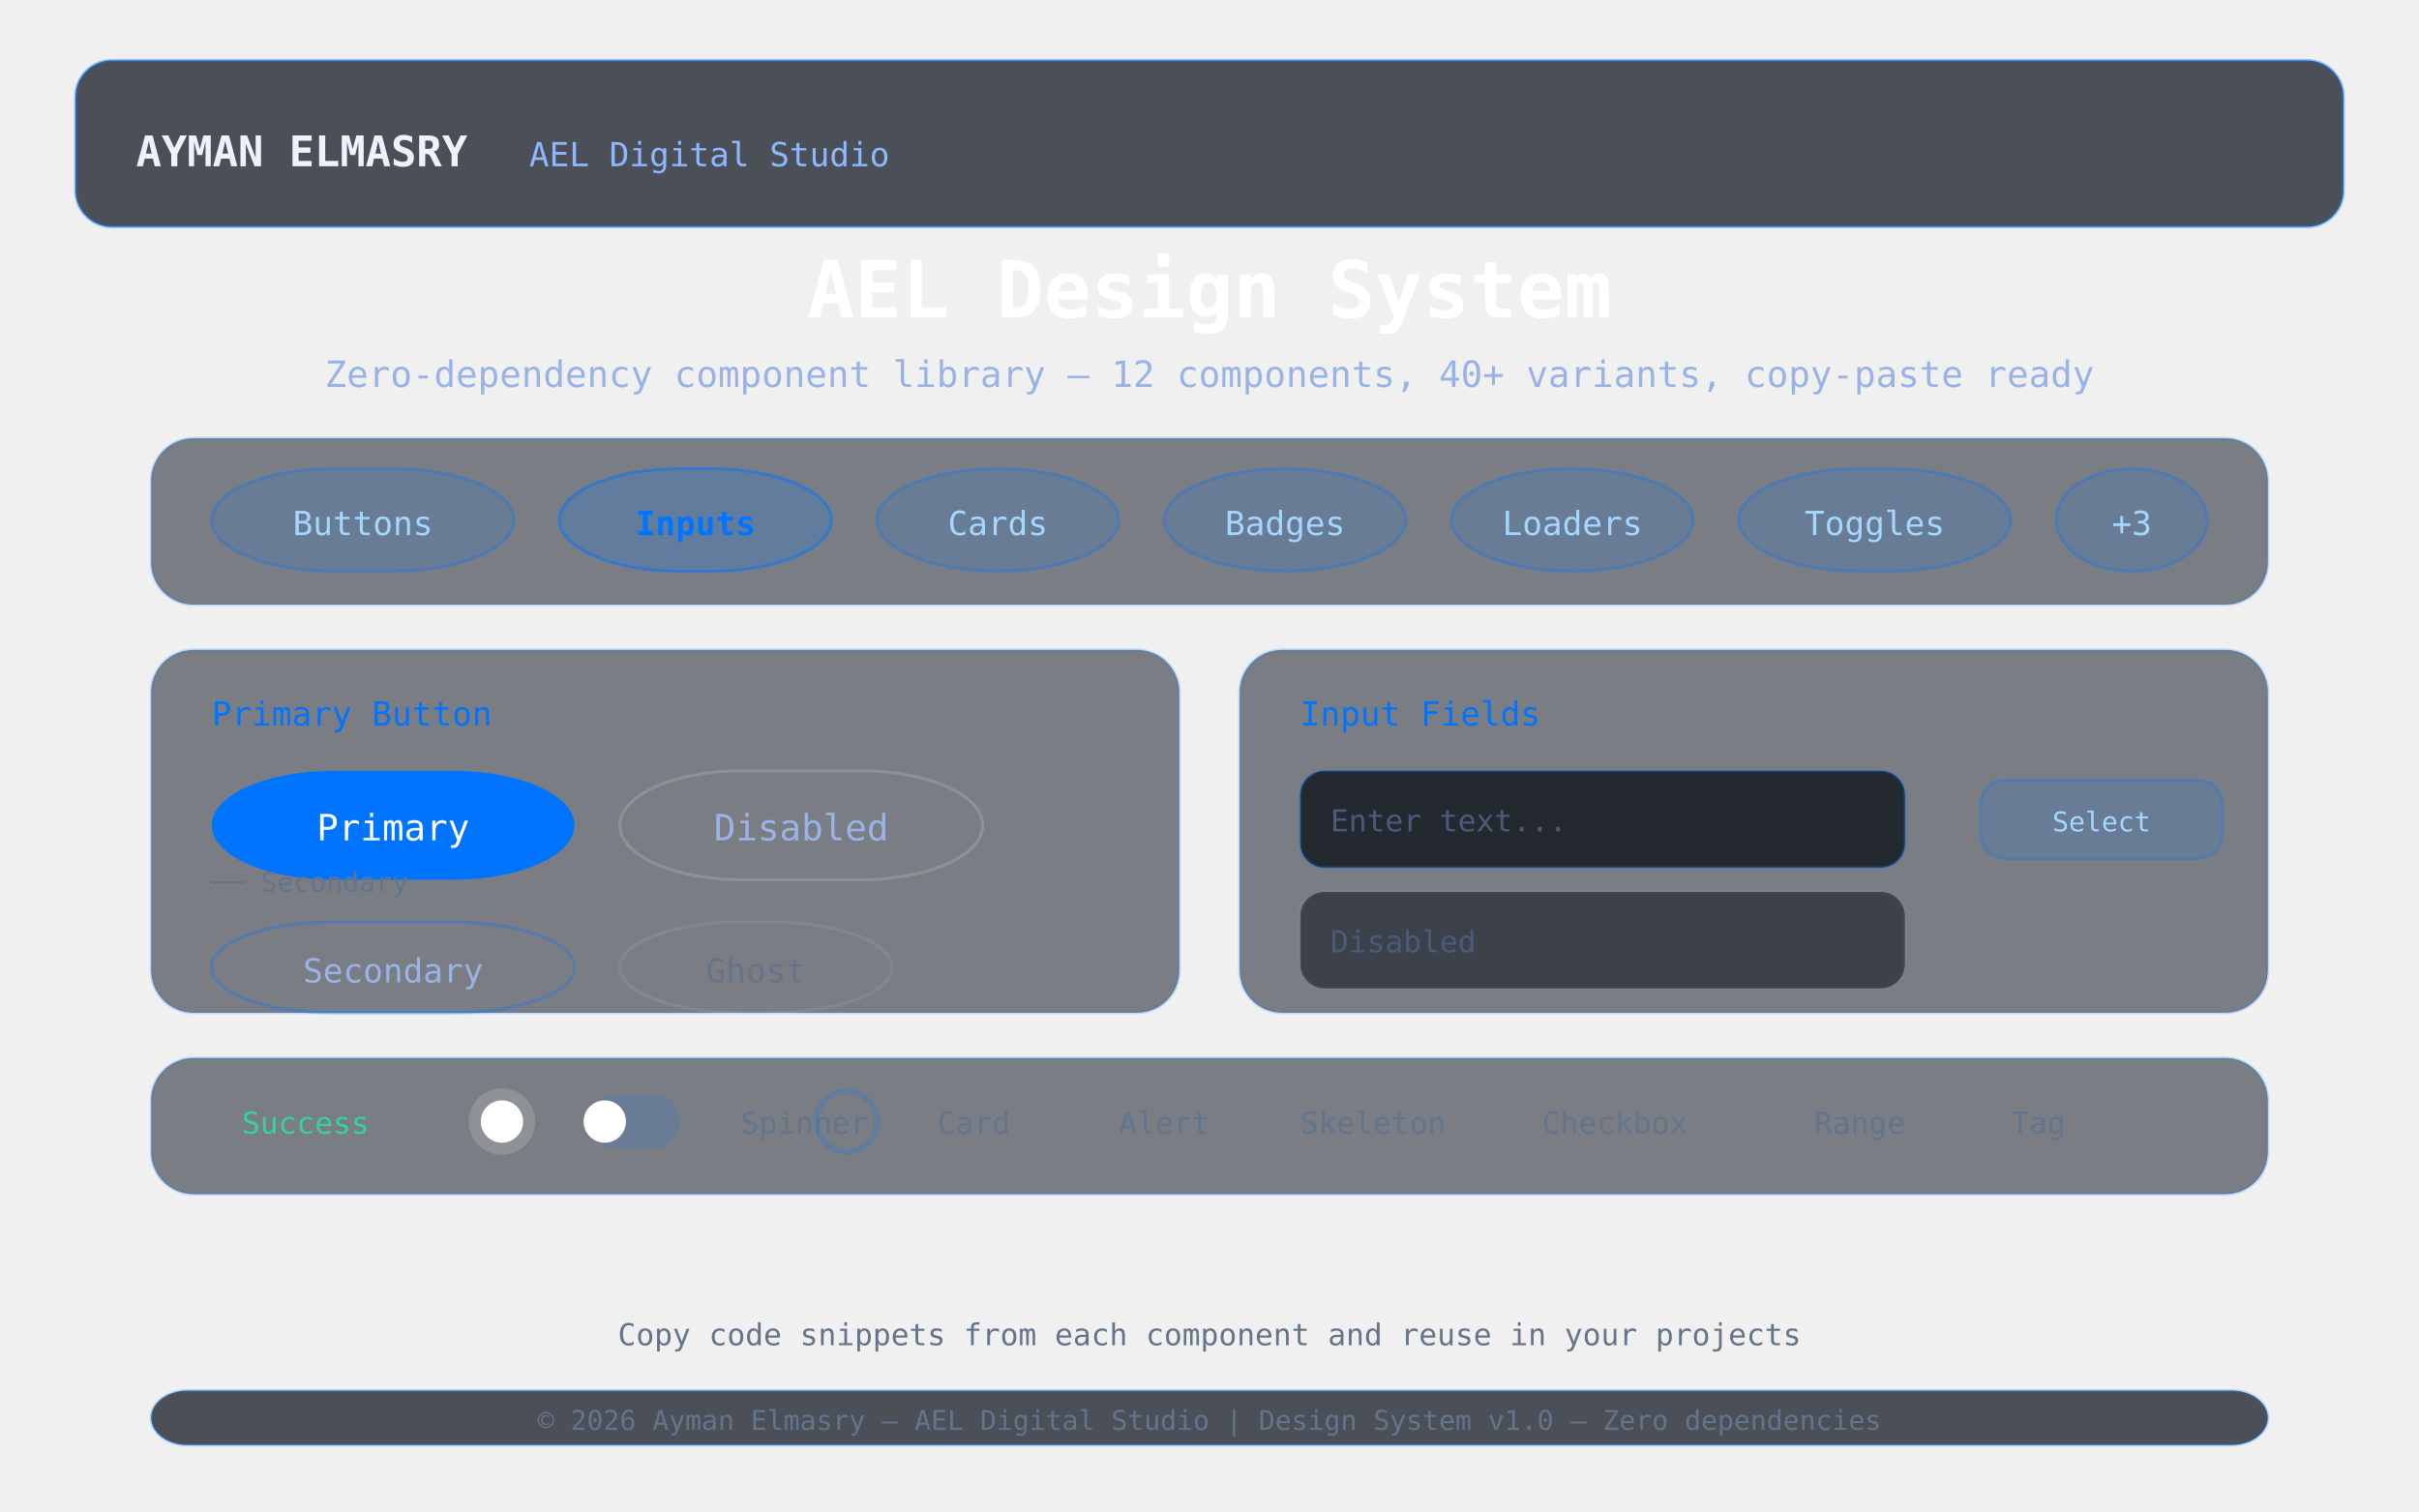
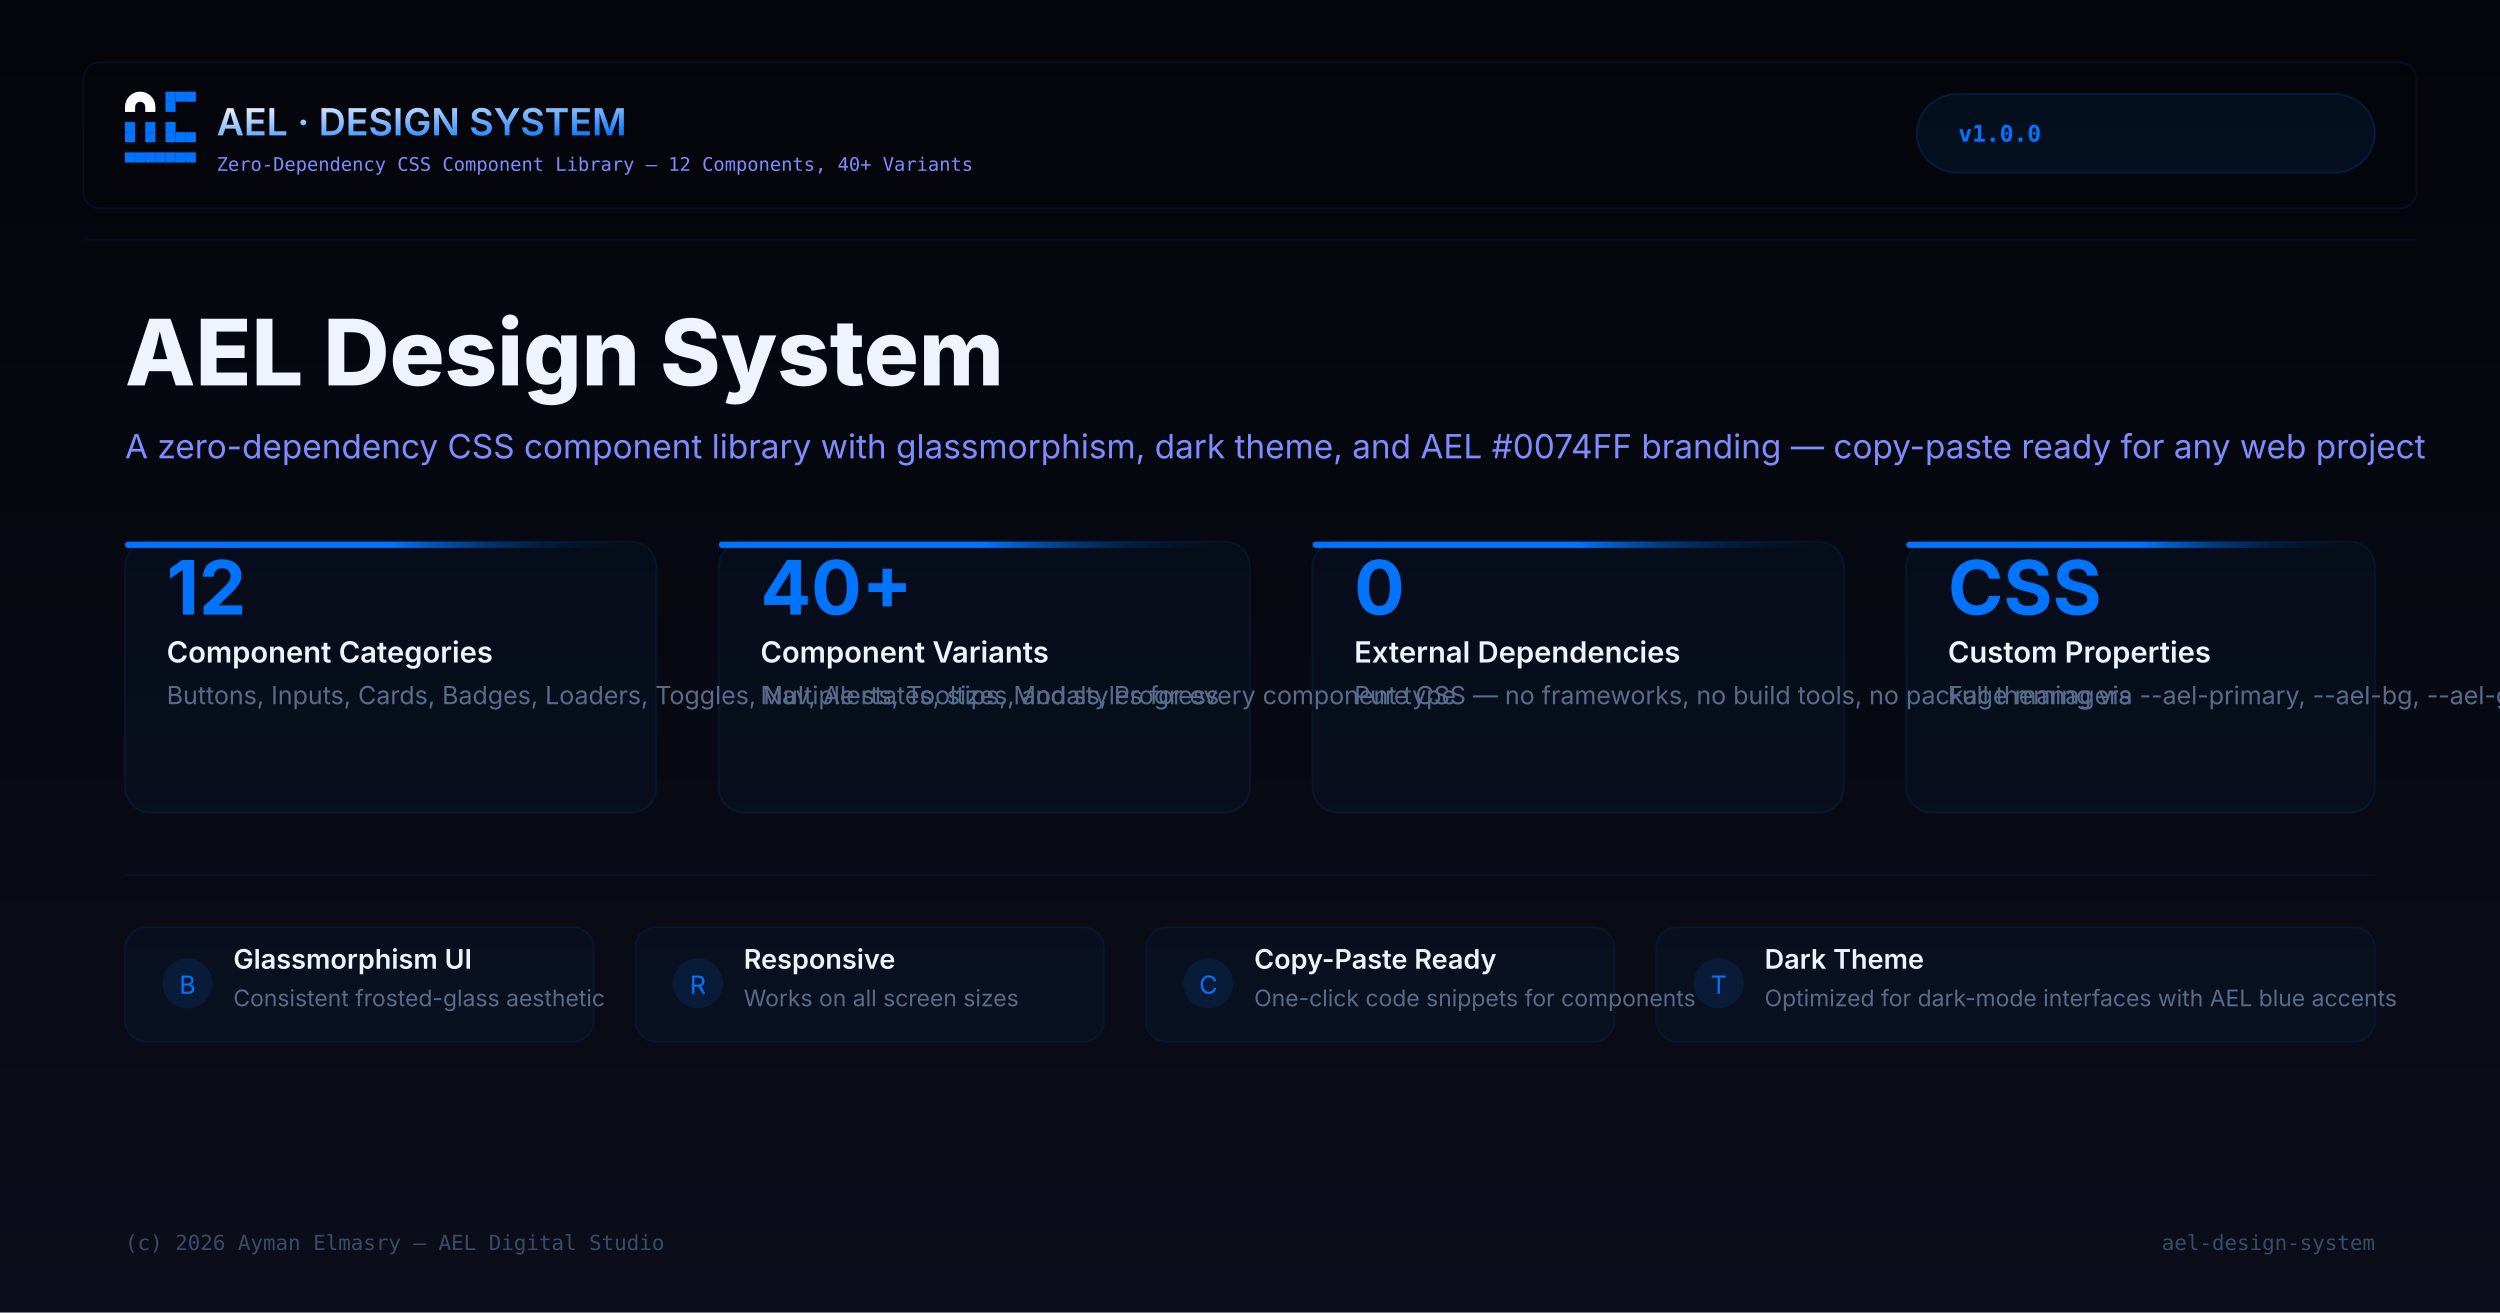
- <svg xmlns="http://www.w3.org/2000/svg" viewBox="0 0 800 500" style="background:radial-gradient(circle at 20% 30%,#030712,#000)">
-   <rect x="0" y="0" width="800" height="500" fill="none" />
-   <rect x="25" y="20" width="750" height="55" rx="12" fill="rgba(5,12,24,.7)" stroke="rgba(0,116,255,.4)" stroke-width="1" />
-   <text x="45" y="55" fill="#eef2ff" font-family="monospace" font-size="14" font-weight="bold">AYMAN ELMASRY</text>
-   <text x="175" y="55" fill="#8db7ff" font-family="monospace" font-size="11">AEL Digital Studio</text>
-   <text x="400" y="105" fill="#fff" font-family="monospace" font-size="26" font-weight="bold" text-anchor="middle">AEL Design System</text>
-   <text x="400" y="128" fill="#9ab3e6" font-family="monospace" font-size="12" text-anchor="middle">Zero-dependency component library — 12 components, 40+ variants, copy-paste ready</text>
-   <rect x="50" y="145" width="700" height="55" rx="14" fill="rgba(5,12,24,.5)" stroke="rgba(0,116,255,.2)" stroke-width="1" />
-   <button rx="20" fill="rgba(0,116,255,.2)" />
-   <rect x="70" y="155" width="100" height="34" rx="40" fill="rgba(0,116,255,.15)" stroke="rgba(0,116,255,.3)" stroke-width="1" />
-   <text x="120" y="177" fill="#a5d6ff" font-family="monospace" font-size="11" text-anchor="middle">Buttons</text>
-   <rect x="185" y="155" width="90" height="34" rx="40" fill="rgba(0,116,255,.2)" stroke="rgba(0,116,255,.5)" stroke-width="1" />
-   <text x="230" y="177" fill="#0074FF" font-family="monospace" font-size="11" text-anchor="middle" font-weight="bold">Inputs</text>
-   <rect x="290" y="155" width="80" height="34" rx="40" fill="rgba(0,116,255,.15)" stroke="rgba(0,116,255,.3)" stroke-width="1" />
-   <text x="330" y="177" fill="#a5d6ff" font-family="monospace" font-size="11" text-anchor="middle">Cards</text>
-   <rect x="385" y="155" width="80" height="34" rx="40" fill="rgba(0,116,255,.15)" stroke="rgba(0,116,255,.3)" stroke-width="1" />
-   <text x="425" y="177" fill="#a5d6ff" font-family="monospace" font-size="11" text-anchor="middle">Badges</text>
-   <rect x="480" y="155" width="80" height="34" rx="40" fill="rgba(0,116,255,.15)" stroke="rgba(0,116,255,.3)" stroke-width="1" />
-   <text x="520" y="177" fill="#a5d6ff" font-family="monospace" font-size="11" text-anchor="middle">Loaders</text>
-   <rect x="575" y="155" width="90" height="34" rx="40" fill="rgba(0,116,255,.15)" stroke="rgba(0,116,255,.3)" stroke-width="1" />
-   <text x="620" y="177" fill="#a5d6ff" font-family="monospace" font-size="11" text-anchor="middle">Toggles</text>
-   <rect x="680" y="155" width="50" height="34" rx="40" fill="rgba(0,116,255,.15)" stroke="rgba(0,116,255,.3)" stroke-width="1" />
-   <text x="705" y="177" fill="#a5d6ff" font-family="monospace" font-size="11" text-anchor="middle">+3</text>
-   <rect x="50" y="215" width="340" height="120" rx="14" fill="rgba(5,12,24,.5)" stroke="rgba(0,116,255,.2)" stroke-width="1" />
-   <text x="70" y="240" fill="#0074FF" font-family="monospace" font-size="11">Primary Button</text>
-   <rect x="70" y="255" width="120" height="36" rx="40" fill="#0074FF" />
-   <text x="130" y="278" fill="#fff" font-family="monospace" font-size="12" text-anchor="middle">Primary</text>
-   <rect x="205" y="255" width="120" height="36" rx="40" fill="none" stroke="rgba(255,255,255,.15)" stroke-width="1" />
-   <text x="265" y="278" fill="#9ab3e6" font-family="monospace" font-size="12" text-anchor="middle">Disabled</text>
-   <text x="70" y="295" fill="#64748b" font-family="monospace" font-size="9">── Secondary</text>
-   <rect x="70" y="305" width="120" height="30" rx="40" fill="none" stroke="rgba(0,116,255,.3)" stroke-width="1" />
-   <text x="130" y="325" fill="#9ab3e6" font-family="monospace" font-size="11" text-anchor="middle">Secondary</text>
-   <rect x="205" y="305" width="90" height="30" rx="40" fill="none" stroke="rgba(255,255,255,.08)" stroke-width="1" />
-   <text x="250" y="325" fill="#64748b" font-family="monospace" font-size="11" text-anchor="middle">Ghost</text>
-   <rect x="410" y="215" width="340" height="120" rx="14" fill="rgba(5,12,24,.5)" stroke="rgba(0,116,255,.2)" stroke-width="1" />
-   <text x="430" y="240" fill="#0074FF" font-family="monospace" font-size="11">Input Fields</text>
-   <rect x="430" y="255" width="200" height="32" rx="8" fill="rgba(1,5,14,.7)" stroke="rgba(0,116,255,.25)" stroke-width="1" />
-   <text x="440" y="275" fill="#4a5a7a" font-family="monospace" font-size="10">Enter text...</text>
-   <rect x="430" y="295" width="200" height="32" rx="8" fill="rgba(1,5,14,.5)" stroke="rgba(255,255,255,.05)" stroke-width="1" />
-   <text x="440" y="315" fill="#4a5a7a" font-family="monospace" font-size="10">Disabled</text>
-   <rect x="655" y="258" width="80" height="26" rx="8" fill="rgba(0,116,255,.15)" stroke="rgba(0,116,255,.25)" stroke-width="1" />
-   <text x="695" y="275" fill="#a5d6ff" font-family="monospace" font-size="9" text-anchor="middle">Select</text>
-   <rect x="50" y="350" width="700" height="45" rx="14" fill="rgba(5,12,24,.5)" stroke="rgba(0,116,255,.2)" stroke-width="1" />
-   <span rx="12" fill="rgba(16,185,129,.15)" stroke="rgba(16,185,129,.3)" stroke-width="1" />
-   <text x="80" y="375" fill="#34d399" font-family="monospace" font-size="10">Success</text>
-   <rect x="155" y="360" width="22" height="22" rx="11" fill="rgba(255,255,255,.15)" />
-   <circle cx="166" cy="371" r="7" fill="#fff" />
-   <rect x="195" y="362" width="30" height="18" rx="9" fill="rgba(0,116,255,.15)" />
-   <circle cx="200" cy="371" r="7" fill="#fff" />
-   <text x="245" y="375" fill="#64748b" font-family="monospace" font-size="10">Spinner</text>
-   <circle cx="280" cy="371" r="10" fill="none" stroke="rgba(0,116,255,.2)" stroke-width="2" />
-   <text x="310" y="375" fill="#64748b" font-family="monospace" font-size="10">Card</text>
-   <text x="370" y="375" fill="#64748b" font-family="monospace" font-size="10">Alert</text>
-   <text x="430" y="375" fill="#64748b" font-family="monospace" font-size="10">Skeleton</text>
-   <text x="510" y="375" fill="#64748b" font-family="monospace" font-size="10">Checkbox</text>
-   <text x="600" y="375" fill="#64748b" font-family="monospace" font-size="10">Range</text>
-   <text x="665" y="375" fill="#64748b" font-family="monospace" font-size="10">Tag</text>
-   <rect x="50" y="410" width="700" height="20" rx="0" fill="none" />
-   <text x="400" y="445" fill="#64748b" font-family="monospace" font-size="10" text-anchor="middle">Copy code snippets from each component and reuse in your projects</text>
-   <rect x="50" y="460" width="700" height="18" rx="12" fill="rgba(5,12,24,.7)" stroke="rgba(0,116,255,.25)" stroke-width="1" />
-   <text x="400" y="473" fill="#64748b" font-family="monospace" font-size="9" text-anchor="middle">© 2026 Ayman Elmasry — AEL Digital Studio | Design System v1.0 — Zero dependencies</text>
+ <svg xmlns="http://www.w3.org/2000/svg" width="1200" height="630" viewBox="0 0 1200 630">
+   <defs>
+     <linearGradient id="bg" x1="0" y1="0" x2="0" y2="1">
+       <stop offset="0%" stop-color="#03050A" />
+       <stop offset="100%" stop-color="#0B0E1A" />
+     </linearGradient>
+     <linearGradient id="brand" x1="0" y1="0" x2="1" y2="1">
+       <stop offset="0%" stop-color="#EFF3FC" />
+       <stop offset="100%" stop-color="#0074FF" />
+     </linearGradient>
+     <linearGradient id="lineGlow" x1="0" y1="0" x2="1" y2="0">
+       <stop offset="0%" stop-color="#0074FF" />
+       <stop offset="50%" stop-color="#0074FF" />
+       <stop offset="100%" stop-color="transparent" />
+     </linearGradient>
+   </defs>
+   <rect width="1200" height="630" fill="url(#bg)" />
+   <rect x="40" y="30" width="1120" height="70" rx="8" fill="none" stroke="rgba(0,116,255,0.08)" stroke-width="1" />
+   <g transform="translate(60,44) scale(0.15)">
+     <path d="m97.19,48.59v16.2h-32.4v-16.2c0-8.94-7.25-16.2-16.2-16.2s-16.2,7.25-16.2,16.2v16.2H0v-16.2c0-5.68.98-11.13,2.76-16.2C9.44,13.52,27.44,0,48.59,0s39.16,13.52,45.83,32.4c1.79,5.07,2.76,10.52,2.76,16.2Z" fill="#ffffff" />
+     <rect y="97.19" width="32.4" height="32.4" fill="#0074FF" />
+     <rect x="64.79" y="97.19" width="32.4" height="32.4" fill="#0074FF" />
+     <rect x="64.79" y="129.58" width="32.4" height="32.4" fill="#0074FF" />
+     <rect y="129.58" width="32.4" height="32.4" fill="#0074FF" />
+     <rect x="129.58" y="97.19" width="32.4" height="32.4" fill="#0074FF" />
+     <rect x="161.98" y="129.58" width="32.4" height="32.4" fill="#0074FF" />
+     <rect x="194.38" y="129.58" width="32.4" height="32.4" fill="#0074FF" />
+     <rect x="129.58" y="129.58" width="32.4" height="32.4" fill="#0074FF" />
+     <rect x="129.58" width="32.4" height="32.4" fill="#0074FF" />
+     <rect x="161.98" width="32.4" height="32.4" fill="#0074FF" />
+     <rect x="194.38" width="32.4" height="32.4" fill="#0074FF" />
+     <rect x="129.58" y="32.4" width="32.4" height="32.4" fill="#0074FF" />
+     <rect y="194.38" width="32.4" height="32.4" fill="#0074FF" />
+     <rect x="32.4" y="194.38" width="32.4" height="32.4" fill="#0074FF" />
+     <rect x="64.79" y="194.38" width="32.4" height="32.4" fill="#0074FF" />
+     <rect x="97.19" y="194.38" width="32.4" height="32.4" fill="#0074FF" />
+     <rect x="129.58" y="194.38" width="32.4" height="32.4" fill="#0074FF" />
+     <rect x="161.98" y="194.38" width="32.4" height="32.4" fill="#0074FF" />
+     <rect x="194.38" y="194.38" width="32.4" height="32.4" fill="#0074FF" />
+   </g>
+   <text x="104" y="65" font-family="Inter,sans-serif" font-weight="600" font-size="18" fill="url(#brand)">AEL · DESIGN SYSTEM</text>
+   <text x="104" y="82" font-family="'Jetbrains Mono',monospace" font-size="9" fill="#7F8CFF">Zero-Dependency CSS Component Library — 12 Components, 40+ Variants</text>
+   <rect x="920" y="45" width="220" height="38" rx="20" fill="rgba(0,116,255,0.08)" stroke="rgba(0,116,255,0.15)" stroke-width="1" />
+   <text x="940" y="68" font-family="'Jetbrains Mono',monospace" font-size="11" fill="#0074FF" font-weight="600">v1.0.0</text>
+   <line x1="40" y1="115" x2="1160" y2="115" stroke="rgba(0,116,255,0.06)" stroke-width="1" />
+   <text x="60" y="185" font-family="Inter,sans-serif" font-weight="800" font-size="44" fill="#EFF3FC">AEL Design System</text>
+   <text x="60" y="220" font-family="Inter,sans-serif" font-weight="400" font-size="16" fill="#7F8CFF">A zero-dependency CSS component library with glassmorphism, dark theme, and AEL #0074FF branding — copy-paste ready for any web project</text>
+   <rect x="60" y="260" width="255" height="130" rx="12" fill="rgba(0,116,255,0.04)" stroke="rgba(0,116,255,0.10)" stroke-width="1" />
+   <rect x="60" y="260" width="255" height="3" rx="1.5" fill="url(#lineGlow)" />
+   <text x="80" y="295" font-family="Inter,sans-serif" font-weight="700" font-size="36" fill="#0074FF">12</text>
+   <text x="80" y="318" font-family="Inter,sans-serif" font-weight="600" font-size="14" fill="#EFF3FC">Component Categories</text>
+   <text x="80" y="338" font-family="Inter,sans-serif" font-weight="400" font-size="12" fill="#5A6B8A">Buttons, Inputs, Cards, Badges, Loaders, Toggles, Nav, Alerts, Tooltips, Modals, Progress</text>
+   <rect x="345" y="260" width="255" height="130" rx="12" fill="rgba(0,116,255,0.04)" stroke="rgba(0,116,255,0.10)" stroke-width="1" />
+   <rect x="345" y="260" width="255" height="3" rx="1.5" fill="url(#lineGlow)" />
+   <text x="365" y="295" font-family="Inter,sans-serif" font-weight="700" font-size="36" fill="#0074FF">40+</text>
+   <text x="365" y="318" font-family="Inter,sans-serif" font-weight="600" font-size="14" fill="#EFF3FC">Component Variants</text>
+   <text x="365" y="338" font-family="Inter,sans-serif" font-weight="400" font-size="12" fill="#5A6B8A">Multiple states, sizes, and styles for every component type</text>
+   <rect x="630" y="260" width="255" height="130" rx="12" fill="rgba(0,116,255,0.04)" stroke="rgba(0,116,255,0.10)" stroke-width="1" />
+   <rect x="630" y="260" width="255" height="3" rx="1.5" fill="url(#lineGlow)" />
+   <text x="650" y="295" font-family="Inter,sans-serif" font-weight="700" font-size="36" fill="#0074FF">0</text>
+   <text x="650" y="318" font-family="Inter,sans-serif" font-weight="600" font-size="14" fill="#EFF3FC">External Dependencies</text>
+   <text x="650" y="338" font-family="Inter,sans-serif" font-weight="400" font-size="12" fill="#5A6B8A">Pure CSS — no frameworks, no build tools, no package managers</text>
+   <rect x="915" y="260" width="225" height="130" rx="12" fill="rgba(0,116,255,0.04)" stroke="rgba(0,116,255,0.10)" stroke-width="1" />
+   <rect x="915" y="260" width="225" height="3" rx="1.5" fill="url(#lineGlow)" />
+   <text x="935" y="295" font-family="Inter,sans-serif" font-weight="700" font-size="36" fill="#0074FF">CSS</text>
+   <text x="935" y="318" font-family="Inter,sans-serif" font-weight="600" font-size="14" fill="#EFF3FC">Custom Properties</text>
+   <text x="935" y="338" font-family="Inter,sans-serif" font-weight="400" font-size="12" fill="#5A6B8A">Full theming via --ael-primary, --ael-bg, --ael-glass variables</text>
+   <line x1="60" y1="420" x2="1140" y2="420" stroke="rgba(0,116,255,0.06)" stroke-width="1" />
+   <rect x="60" y="445" width="225" height="55" rx="10" fill="rgba(0,116,255,0.04)" stroke="rgba(0,116,255,0.08)" stroke-width="1" />
+   <circle cx="90" cy="472" r="12" fill="rgba(0,116,255,0.12)" />
+   <text x="90" y="477" font-family="Inter,sans-serif" font-size="12" fill="#0074FF" text-anchor="middle">B</text>
+   <text x="112" y="465" font-family="Inter,sans-serif" font-weight="600" font-size="13" fill="#EFF3FC">Glassmorphism UI</text>
+   <text x="112" y="483" font-family="Inter,sans-serif" font-size="11" fill="#5A6B8A">Consistent frosted-glass aesthetic</text>
+   <rect x="305" y="445" width="225" height="55" rx="10" fill="rgba(0,116,255,0.04)" stroke="rgba(0,116,255,0.08)" stroke-width="1" />
+   <circle cx="335" cy="472" r="12" fill="rgba(0,116,255,0.12)" />
+   <text x="335" y="477" font-family="Inter,sans-serif" font-size="12" fill="#0074FF" text-anchor="middle">R</text>
+   <text x="357" y="465" font-family="Inter,sans-serif" font-weight="600" font-size="13" fill="#EFF3FC">Responsive</text>
+   <text x="357" y="483" font-family="Inter,sans-serif" font-size="11" fill="#5A6B8A">Works on all screen sizes</text>
+   <rect x="550" y="445" width="225" height="55" rx="10" fill="rgba(0,116,255,0.04)" stroke="rgba(0,116,255,0.08)" stroke-width="1" />
+   <circle cx="580" cy="472" r="12" fill="rgba(0,116,255,0.12)" />
+   <text x="580" y="477" font-family="Inter,sans-serif" font-size="12" fill="#0074FF" text-anchor="middle">C</text>
+   <text x="602" y="465" font-family="Inter,sans-serif" font-weight="600" font-size="13" fill="#EFF3FC">Copy-Paste Ready</text>
+   <text x="602" y="483" font-family="Inter,sans-serif" font-size="11" fill="#5A6B8A">One-click code snippets for components</text>
+   <rect x="795" y="445" width="345" height="55" rx="10" fill="rgba(0,116,255,0.04)" stroke="rgba(0,116,255,0.08)" stroke-width="1" />
+   <circle cx="825" cy="472" r="12" fill="rgba(0,116,255,0.12)" />
+   <text x="825" y="477" font-family="Inter,sans-serif" font-size="12" fill="#0074FF" text-anchor="middle">T</text>
+   <text x="847" y="465" font-family="Inter,sans-serif" font-weight="600" font-size="13" fill="#EFF3FC">Dark Theme</text>
+   <text x="847" y="483" font-family="Inter,sans-serif" font-size="11" fill="#5A6B8A">Optimized for dark-mode interfaces with AEL blue accents</text>
+   <text x="60" y="600" font-family="'Jetbrains Mono',monospace" font-size="10" fill="#3B4A6B">(c) 2026 Ayman Elmasry — AEL Digital Studio</text>
+   <text x="1140" y="600" font-family="'Jetbrains Mono',monospace" font-size="10" fill="#3B4A6B" text-anchor="end">ael-design-system</text>
</svg>
